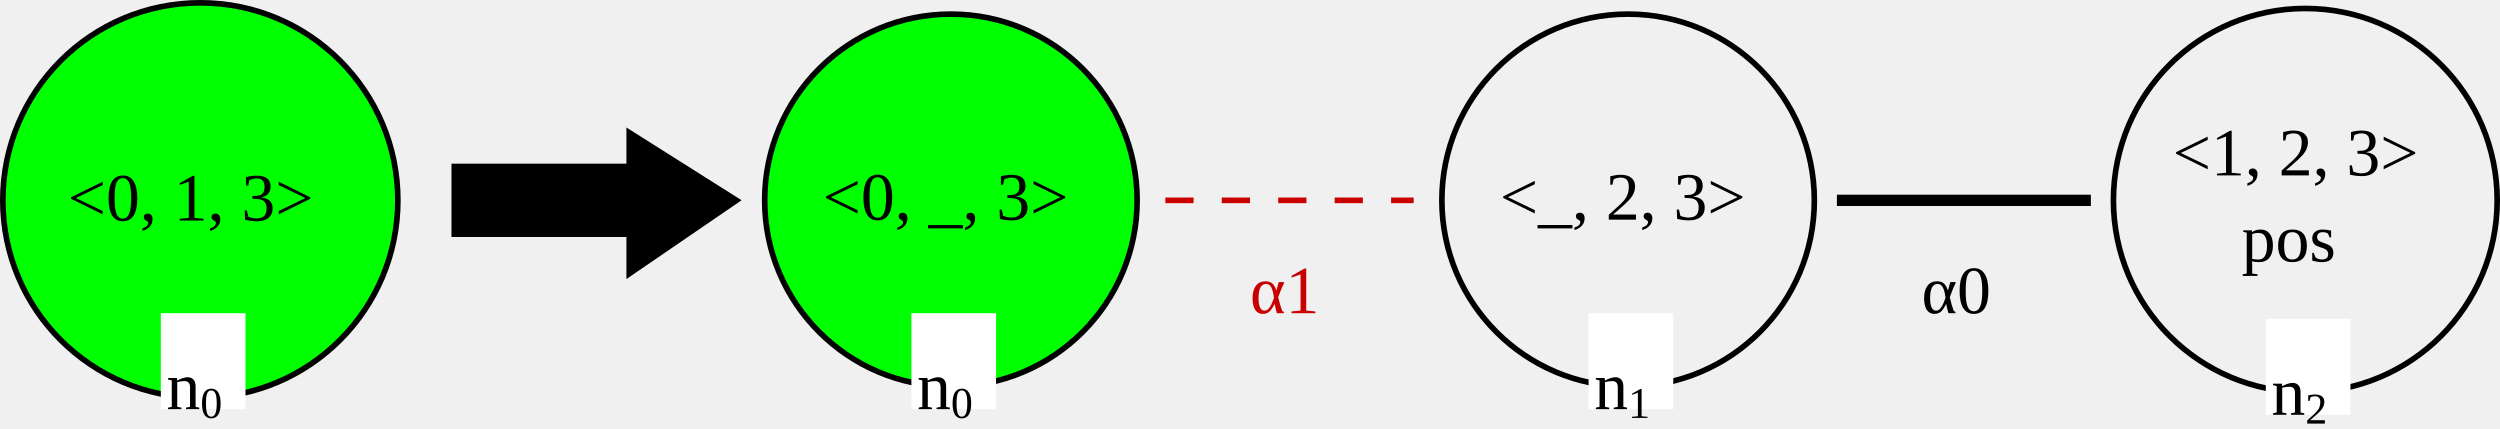
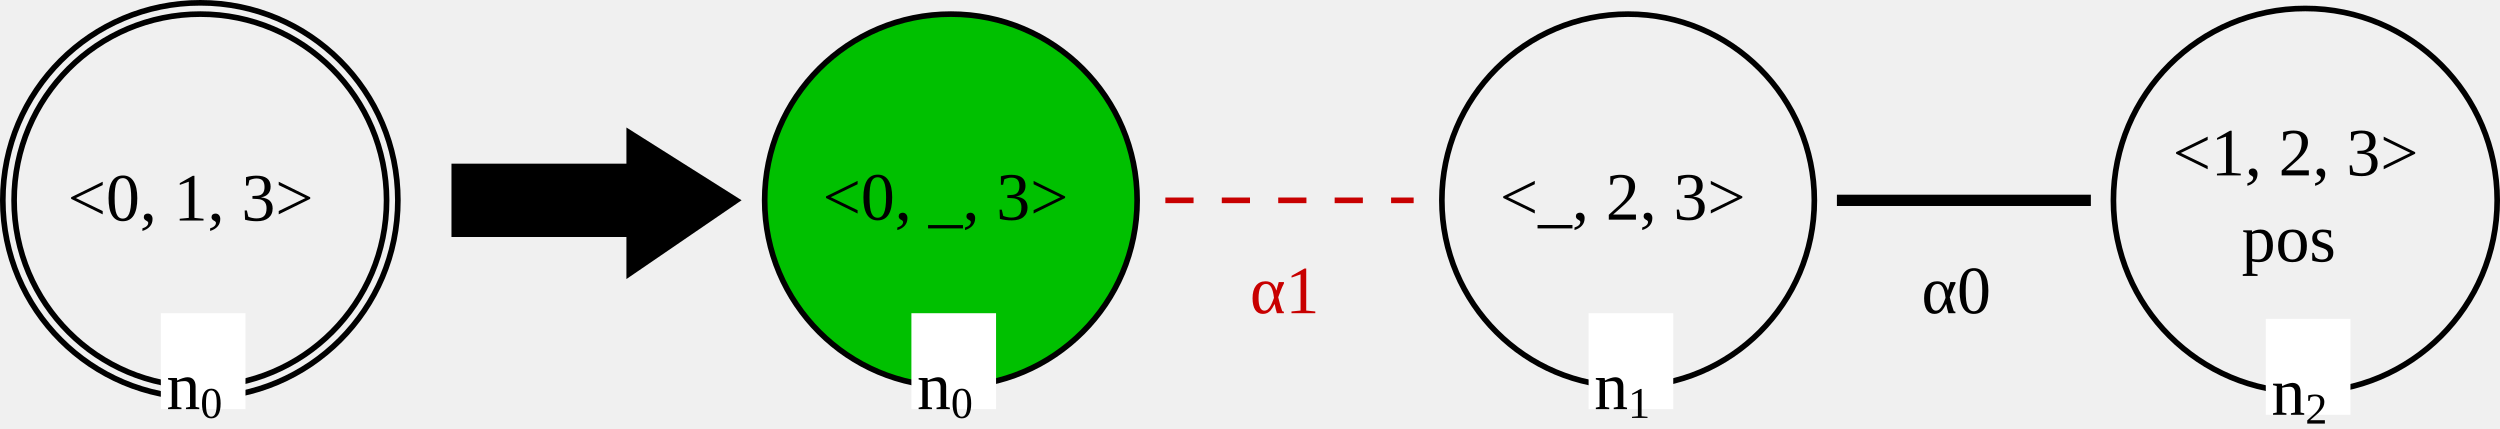
<svg xmlns="http://www.w3.org/2000/svg" version="1.1" font="Noto Sans Regular" font-size="12px" width="443" height="75.9" id="svg161">
  <defs id="defs165" />
  <circle id="LGn0_0" cx="35.5" cy="35.5" r="33" fill="none" stroke="#000000" stroke-width="1" stroke-linecap="square" style="fill:none;fill-opacity:1" />
-   <circle id="LGn0_1" cx="35.5" cy="35.5" r="35" fill="none" stroke="#000000" stroke-width="1" stroke-linecap="square" style="fill:#00ff00;fill-opacity:1" />
+   <circle id="LGn0_1" cx="35.5" cy="35.5" r="35" fill="none" stroke="#000000" stroke-width="1" stroke-linecap="square" style="fill:none;fill-opacity:1" />
  <text id="LGn0_2" x="12.01" y="39.076" fill="#000000">&lt;0, 1, 3&gt;</text>
  <rect id="LGn0_3" x="28.5" y="55.5" width="15" height="17" fill="#ffffff" />
  <text id="LGn0_4" x="29.5" y="72.5" fill="#000000">n<tspan style="font-size:65%;baseline-shift:sub" id="tspan3200">0</tspan>
  </text>
  <polygon id="0" points="80,41 80,29 111,29 111,23 130,35 111,48 111,41 " stroke="#000000" stroke-width="1" stroke-linecap="square" fill="#000000" transform="translate(0.5,0.5)" />
  <circle id="RGn2_0" cx="408.5" cy="35.5" r="34" fill="none" stroke="#000000" stroke-width="1" stroke-linecap="square" style="fill:none;fill-opacity:1" />
  <text id="RGn2_1" x="385.01" y="31.083" fill="#000000">&lt;1, 2, 3&gt;</text>
  <text id="RGn2_2" x="397.229" y="46.327" fill="#000000">pos</text>
  <rect id="RGn2_3" x="401.5" y="56.5" width="15" height="17" fill="#ffffff" />
  <text id="RGn2_4" x="402.5" y="73.5" fill="#000000">n<tspan style="font-size:65%;baseline-shift:sub" id="tspan3206">2</tspan>
  </text>
-   <circle id="RGn0_5" cx="168.5" cy="35.5" r="33" fill="none" stroke="#000000" stroke-width="1" stroke-linecap="square" style="fill:#00ff00;fill-opacity:1" />
+   <circle id="RGn0_5" cx="168.5" cy="35.5" r="33" fill="none" stroke="#000000" stroke-width="1" stroke-linecap="square" style="fill:#00c000;fill-opacity:1" />
  <text id="RGn0_6" x="145.778" y="38.926" fill="#000000">&lt;0, _, 3&gt;</text>
  <rect id="RGn0_7" x="161.5" y="55.5" width="15" height="17" fill="#ffffff" />
  <text id="RGn0_8" x="162.5" y="72.5" fill="#000000">n<tspan style="font-size:65%;baseline-shift:sub" id="tspan3202">0</tspan>
  </text>
  <circle id="RGn1_9" cx="288.5" cy="35.5" r="33" fill="none" stroke="#000000" stroke-width="1" stroke-linecap="square" style="fill:none;fill-opacity:1" />
  <text id="RGn1_10" x="265.778" y="38.92" fill="#000000">&lt;_, 2, 3&gt;</text>
  <rect id="RGn1_11" x="281.5" y="55.5" width="15" height="17" fill="#ffffff" />
  <text id="RGn1_12" x="282.5" y="72.5" fill="#000000">n<tspan style="font-size:65%;baseline-shift:sub" id="tspan3204">1</tspan>
  </text>
  <line id="RGn0_1_n1_13" x1="206.5" y1="35.5" x2="250.5" y2="35.5" stroke="#c80000" stroke-width="1" stroke-linecap="butt" stroke-dasharray="5" />
  <text id="RGn0_1_n1_14" x="221.5" y="55.5" fill="#c80000">α1</text>
  <line id="RGn1_0_n2_15" x1="326.5" y1="35.5" x2="369.5" y2="35.5" stroke="#000000" stroke-width="2" stroke-linecap="square" />
  <text id="RGn1_0_n2_16" x="340.5" y="55.5" fill="#000000">α0</text>
</svg>
